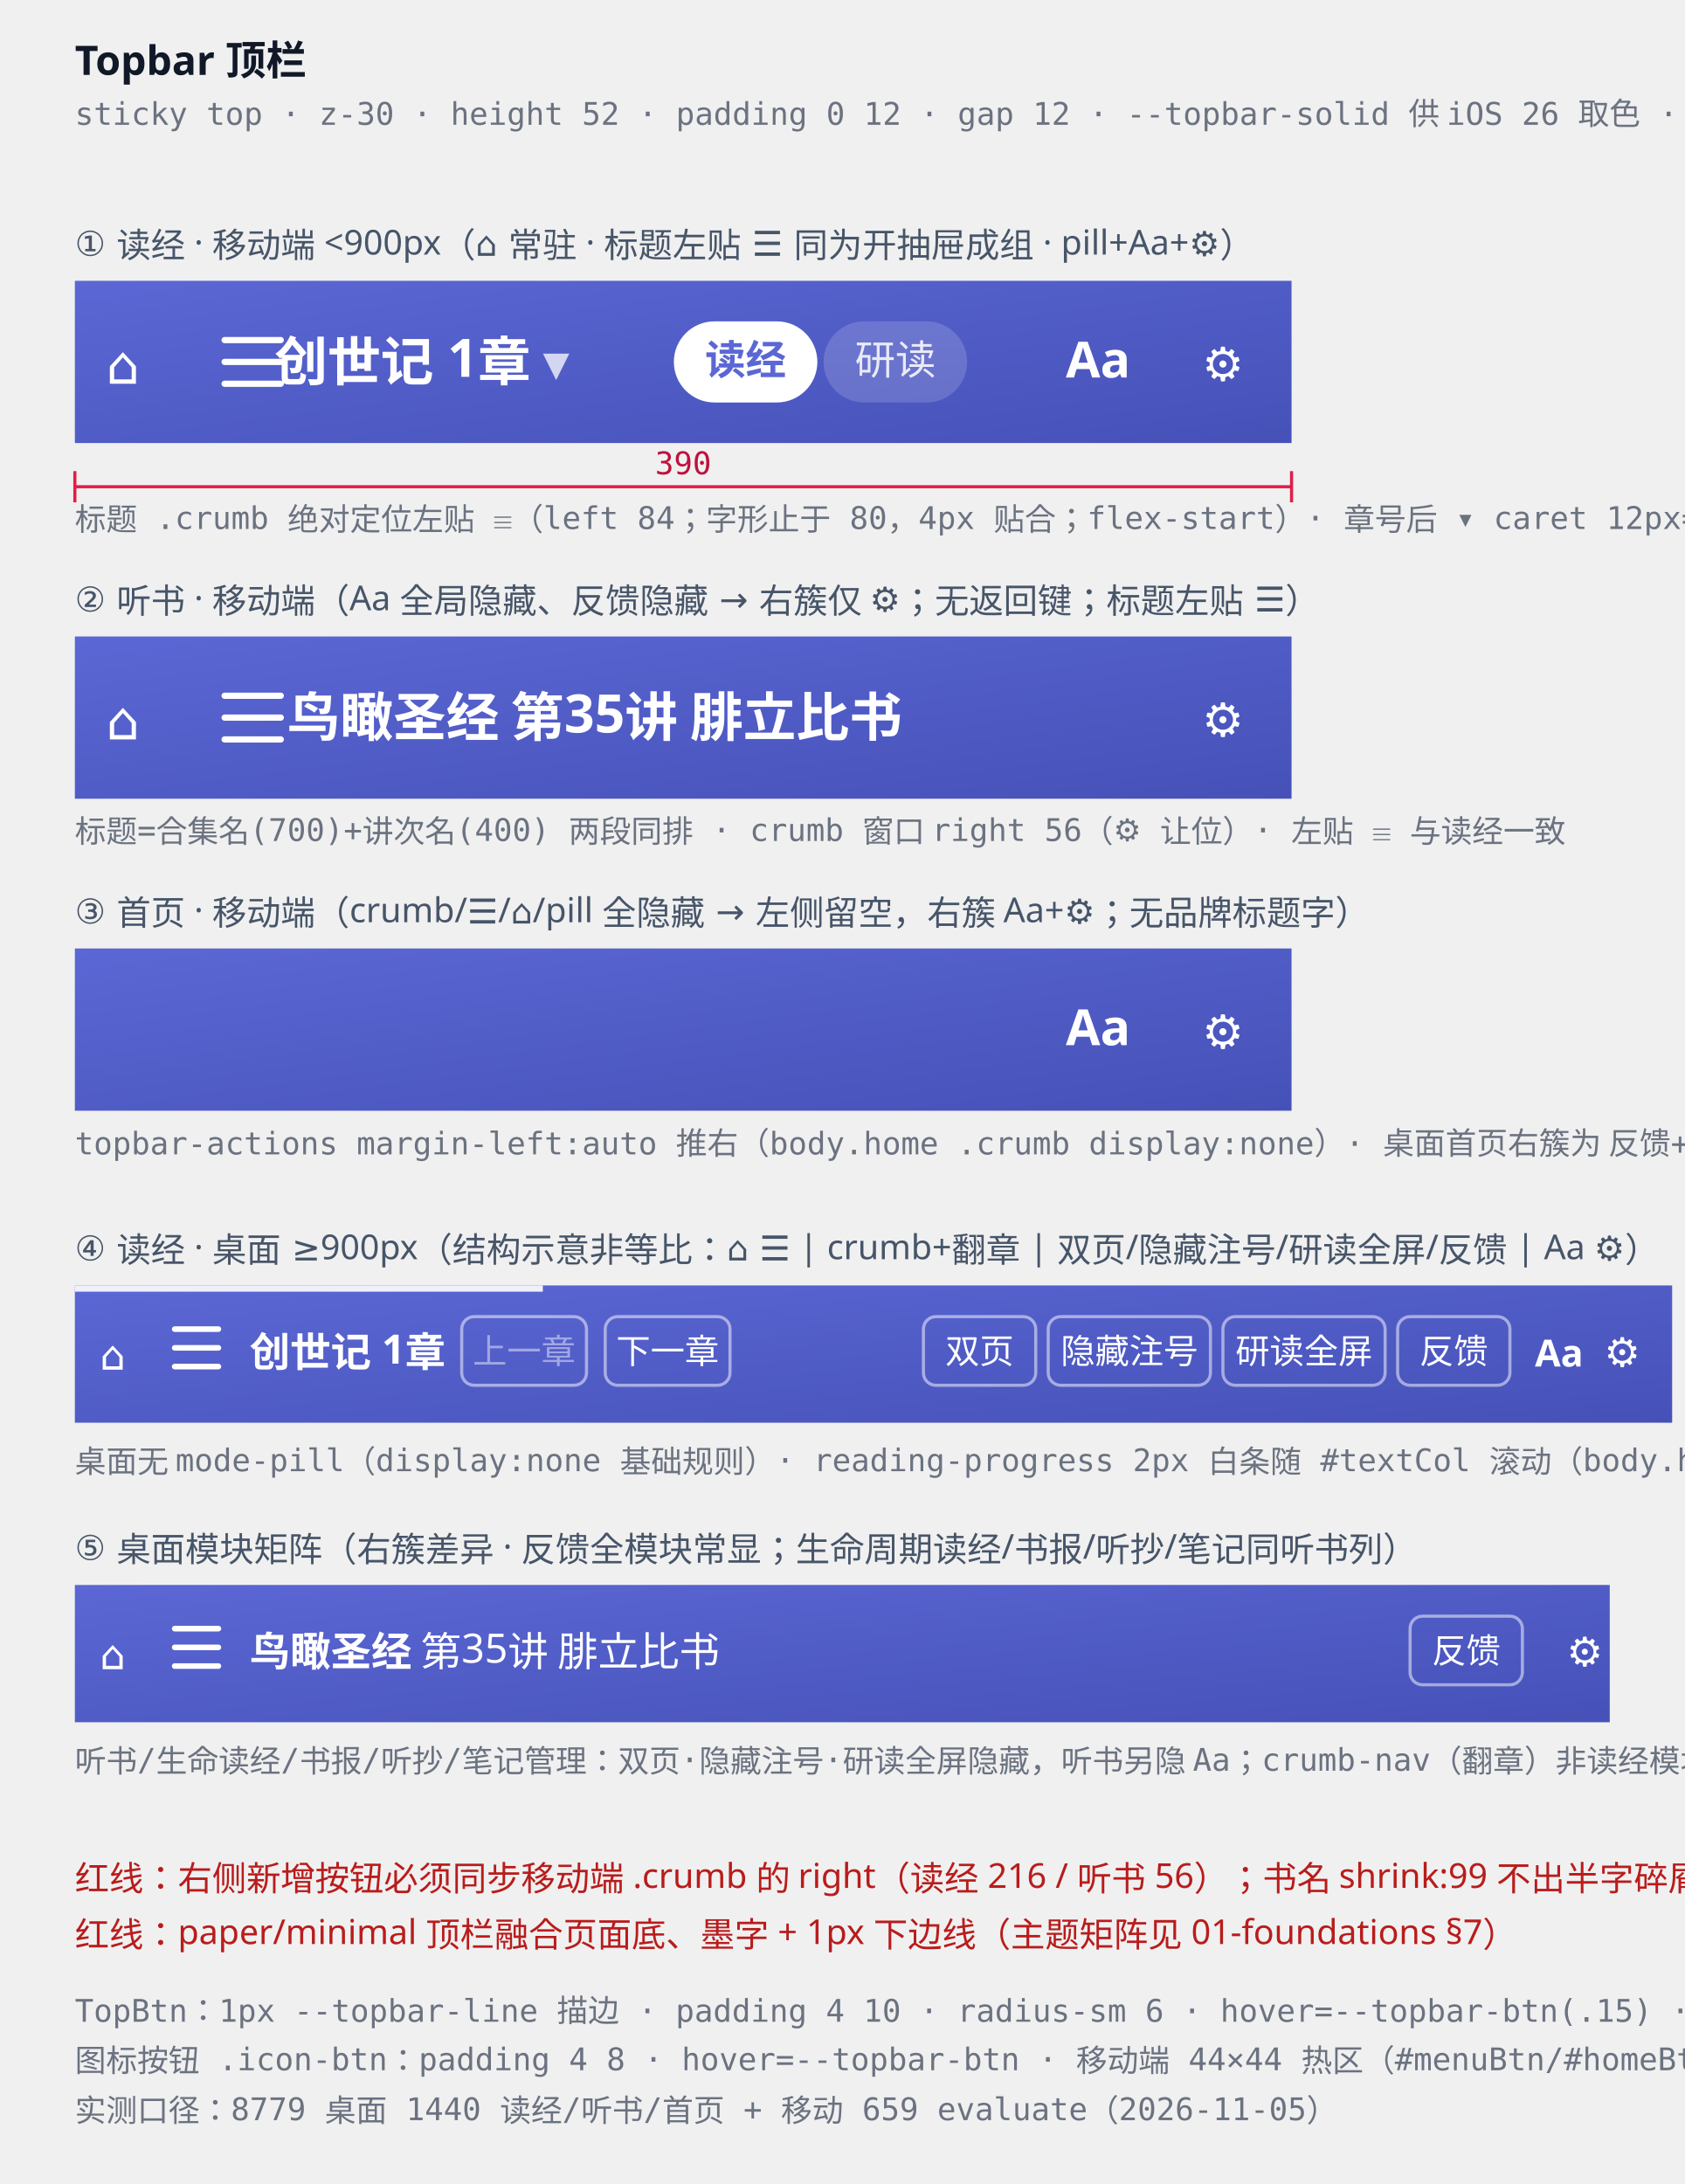
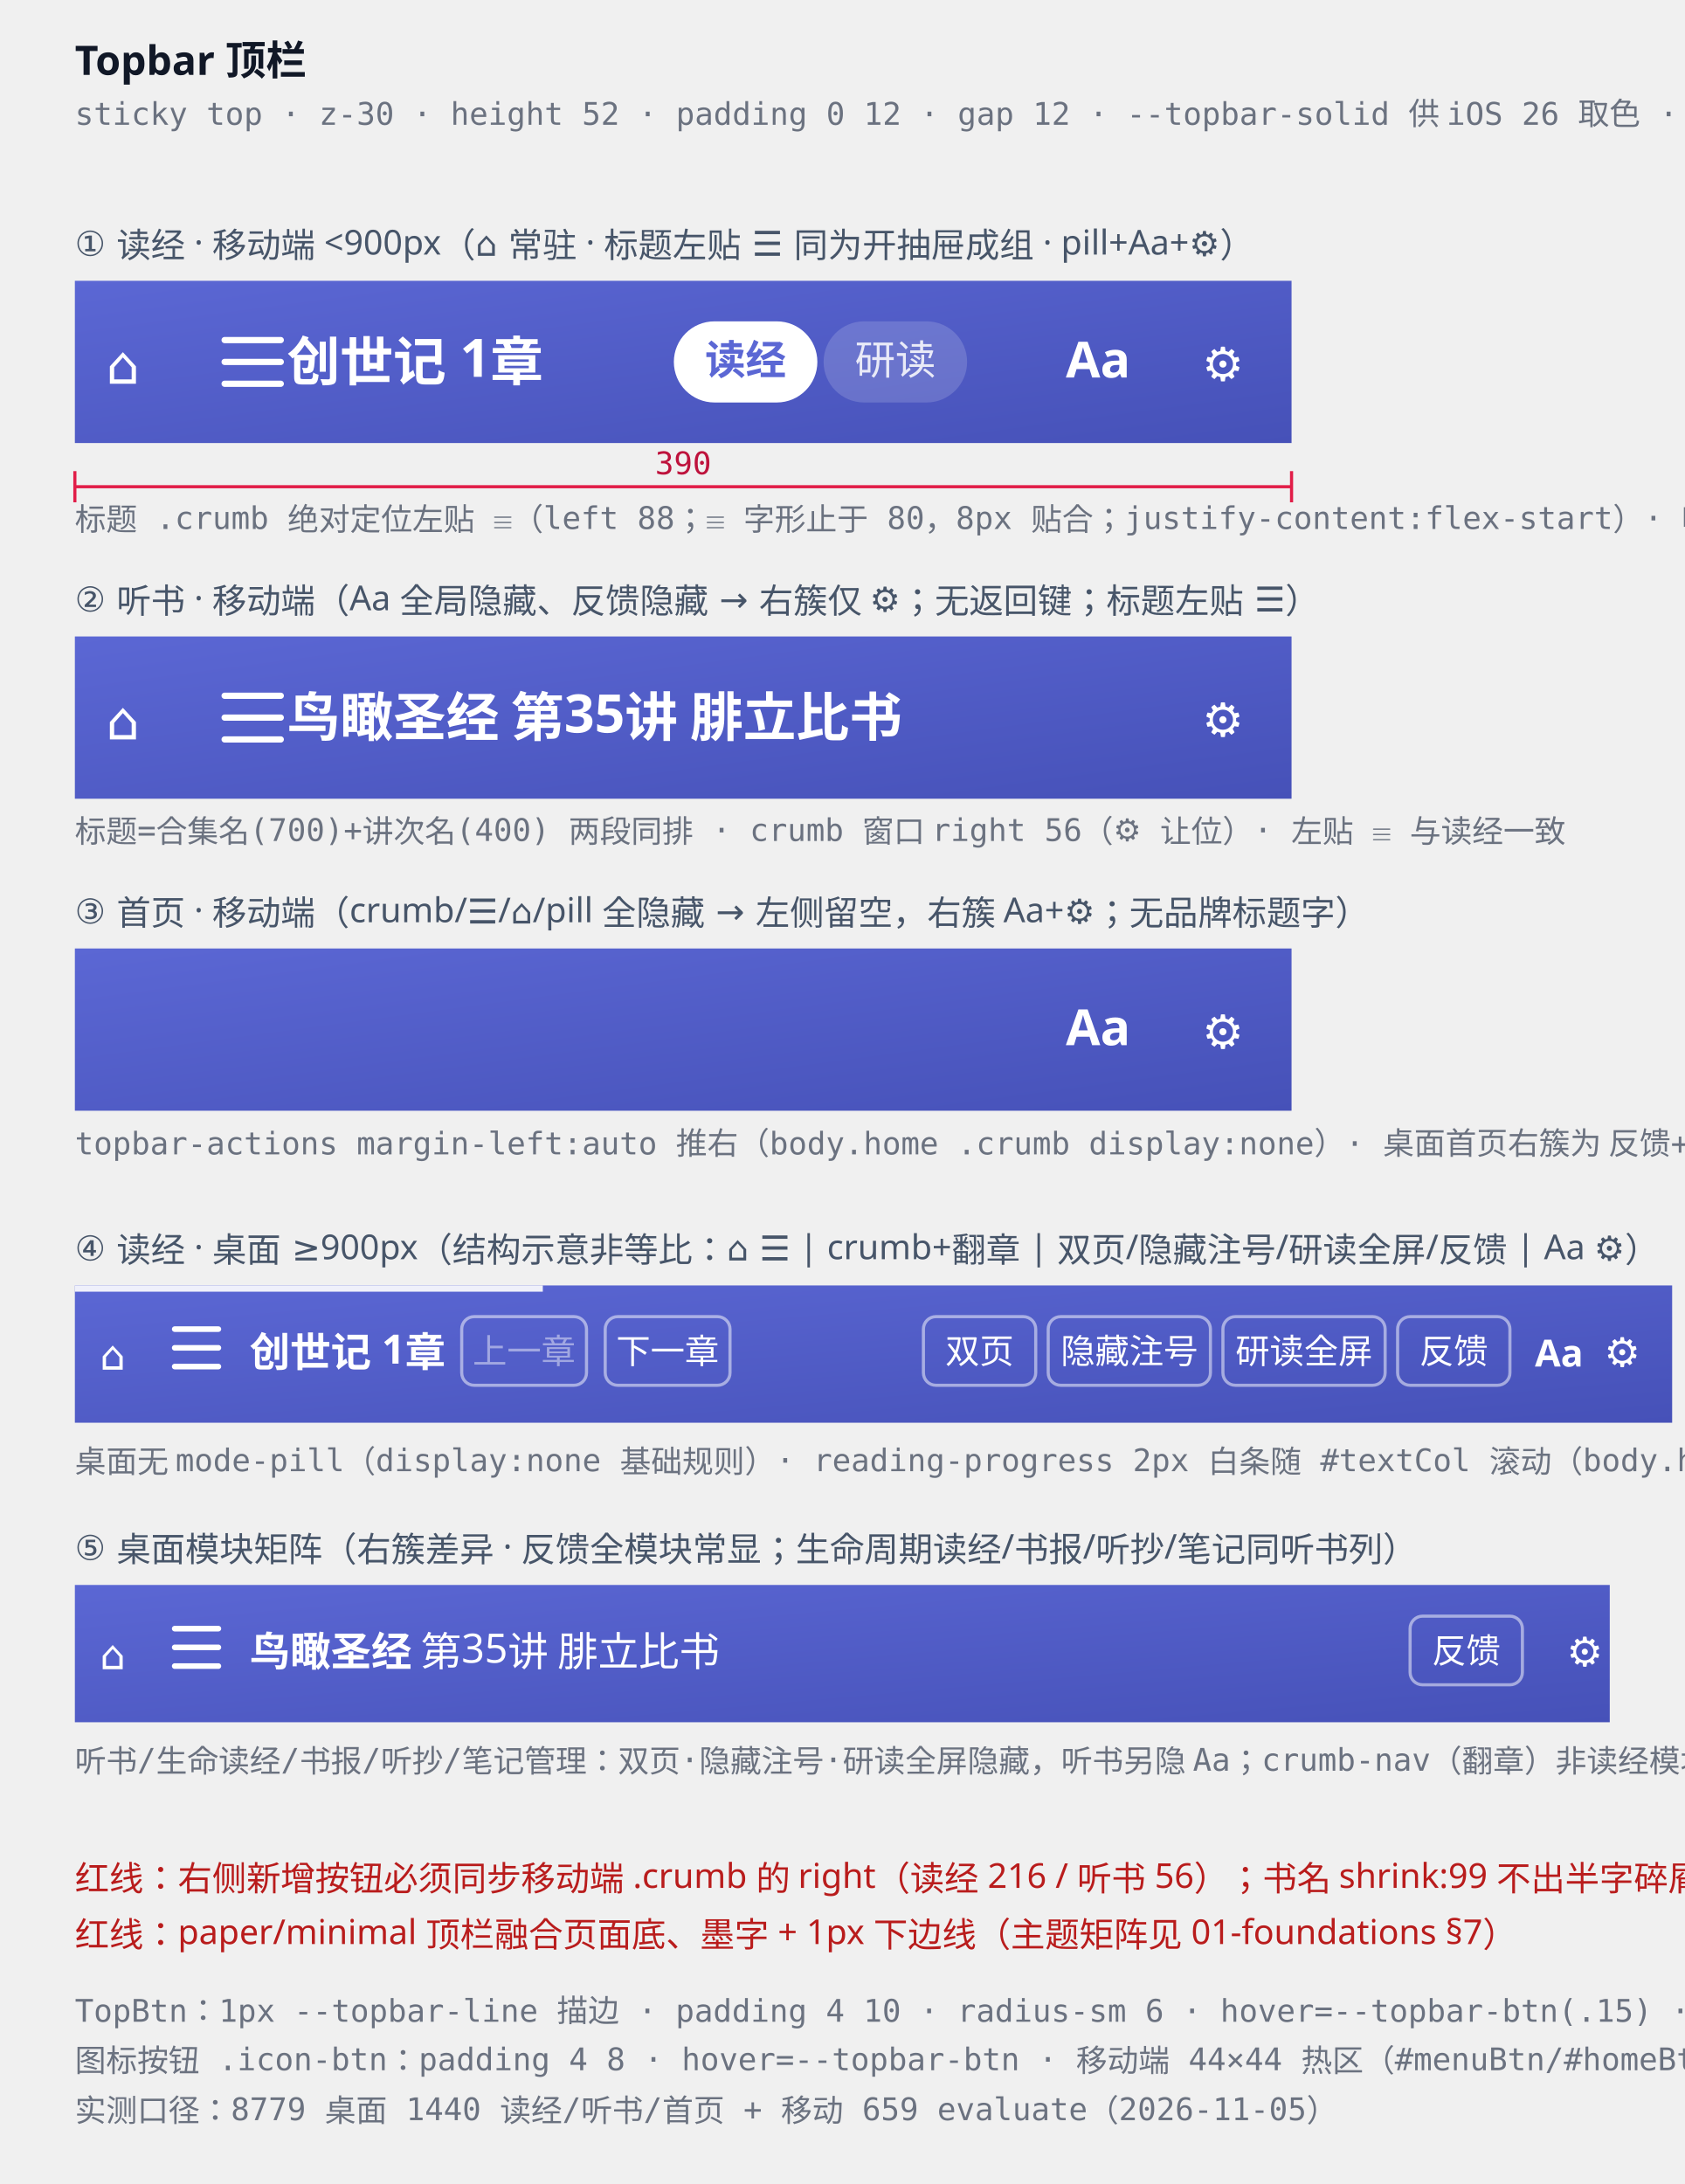
<svg xmlns="http://www.w3.org/2000/svg" width="540" height="700" viewBox="0 0 540 700">
  <defs>
    <linearGradient id="tg" x1="0" y1="0" x2="1" y2="1">
      <stop offset="0" stop-color="#5B67D4" />
      <stop offset="1" stop-color="#4651B8" />
    </linearGradient>
  </defs>
  <style>
    .t{font-family:'PingFang SC','Microsoft YaHei','Noto Sans SC',sans-serif;}
    .m{font-family:Consolas,Menlo,monospace;font-size:10px;fill:#be123c;}
    .dim{stroke:#e11d48;stroke-width:1;fill:none;}
    .cap{font-family:'PingFang SC',sans-serif;font-size:11px;fill:#475569;}
    .nt{font-family:Consolas,Menlo,monospace;font-size:10px;fill:#6b7280;}
    .rl{font-family:'PingFang SC',sans-serif;font-size:11px;fill:#b91c1c;}
    .hd{font-family:'PingFang SC',sans-serif;font-size:13px;font-weight:700;fill:#111827;}
    .tb{fill:url(#tg);}
    .w{fill:#fff;}
  </style>
  <text class="hd" x="24" y="24">Topbar 顶栏</text>
  <text class="nt" x="24" y="40">sticky top · z-30 · height 52 · padding 0 12 · gap 12 · --topbar-solid 供 iOS 26 取色 · 2026-11-05 按 8779 实测重绘（桌面+移动双口径）</text>
  <g id="v1-reading-mobile">
    <text class="cap" x="24" y="82">① 读经 · 移动端 &lt;900px（⌂ 常驻 · 标题左贴 ☰ 同为开抽屉成组 · pill+Aa+⚙️）</text>
    <rect class="tb" x="24" y="90" width="390" height="52" />
    <text class="t" x="34" y="123" font-size="17" fill="#fff">⌂</text>
    <path d="M72 109h18M72 116h18M72 123h18" stroke="#fff" stroke-width="2" stroke-linecap="round" fill="none" />
-     <text class="t" x="88" y="122" font-size="17" font-weight="600" fill="#fff">创世记 1章 <tspan fill="rgba(255,255,255,.75)">▾</tspan>
-     </text>
+     <text class="t" x="92" y="122" font-size="17" font-weight="600" fill="#fff">创世记 1章</text>
    <rect x="216" y="103" width="46" height="26" rx="13" fill="#fff" />
    <text class="t" x="239" y="120" font-size="13" font-weight="700" fill="#5B67D4" text-anchor="middle">读经</text>
    <rect x="264" y="103" width="46" height="26" rx="13" fill="rgba(255,255,255,.16)" />
    <text class="t" x="287" y="120" font-size="13" fill="rgba(255,255,255,.85)" text-anchor="middle">研读</text>
    <text class="t" x="352" y="121" font-size="16" font-weight="600" fill="#fff" text-anchor="middle">Aa</text>
    <text class="t" x="392" y="122" font-size="15" fill="#fff" text-anchor="middle">⚙️</text>
    <g class="dim">
      <line x1="24" y1="156" x2="414" y2="156" />
      <line x1="24" y1="151" x2="24" y2="161" />
      <line x1="414" y1="151" x2="414" y2="161" />
    </g>
    <text class="m" x="219" y="152" text-anchor="middle">390</text>
-     <text class="nt" x="24" y="170">标题 .crumb 绝对定位左贴 ☰（left 84；字形止于 80，4px 贴合；flex-start）· 章号后 ▾ caret 12px=选择器提示（仅移动端）· 右边界 202（右簇实测起点 178）· 听书同款左贴（right 56）· mode-pill 仅此口径显示</text>
+     <text class="nt" x="24" y="170">标题 .crumb 绝对定位左贴 ☰（left 88；☰ 字形止于 80，8px 贴合；justify-content:flex-start）· 听书同款左贴（right 56）· mode-pill 仅此口径显示</text>
  </g>
  <g id="v2-audio-mobile">
    <text class="cap" x="24" y="196">② 听书 · 移动端（Aa 全局隐藏、反馈隐藏 → 右簇仅 ⚙️；无返回键；标题左贴 ☰）</text>
    <rect class="tb" x="24" y="204" width="390" height="52" />
    <text class="t" x="34" y="237" font-size="17" fill="#fff">⌂</text>
    <path d="M72 223h18M72 230h18M72 237h18" stroke="#fff" stroke-width="2" stroke-linecap="round" fill="none" />
    <text class="t" x="92" y="236" font-size="17" font-weight="600" fill="#fff">
      <tspan font-weight="700">鸟瞰圣经</tspan> 第35讲 腓立比书</text>
    <text class="t" x="392" y="236" font-size="15" fill="#fff" text-anchor="middle">⚙️</text>
    <text class="nt" x="24" y="270">标题=合集名(700)+讲次名(400) 两段同排 · crumb 窗口 right 56（⚙️ 让位）· 左贴 ☰ 与读经一致</text>
  </g>
  <g id="v3-home-mobile">
    <text class="cap" x="24" y="296">③ 首页 · 移动端（crumb/☰/⌂/pill 全隐藏 → 左侧留空，右簇 Aa+⚙️；无品牌标题字）</text>
    <rect class="tb" x="24" y="304" width="390" height="52" />
    <text class="t" x="352" y="335" font-size="16" font-weight="600" fill="#fff" text-anchor="middle">Aa</text>
    <text class="t" x="392" y="336" font-size="15" fill="#fff" text-anchor="middle">⚙️</text>
    <text class="nt" x="24" y="370">topbar-actions margin-left:auto 推右（body.home .crumb display:none）· 桌面首页右簇为 反馈+Aa+⚙️（反馈桌面常显）</text>
  </g>
  <g id="v4-reading-desktop">
    <text class="cap" x="24" y="404">④ 读经 · 桌面 ≥900px（结构示意非等比：⌂ ☰ | crumb+翻章 | 双页/隐藏注号/研读全屏/反馈 | Aa ⚙️）</text>
    <rect class="tb" x="24" y="412" width="512" height="44" />
    <rect x="24" y="412" width="150" height="2" fill="#fff" opacity=".9" />
    <text class="t" x="32" y="439" font-size="13" fill="#fff">⌂</text>
    <path d="M56 426h14M56 432h14M56 438h14" stroke="#fff" stroke-width="1.8" stroke-linecap="round" fill="none" />
    <text class="t" x="80" y="438" font-size="13" font-weight="600" fill="#fff">创世记 1章</text>
    <rect x="148" y="422" width="40" height="22" rx="4" stroke="rgba(255,255,255,.5)" fill="none" />
    <text class="t" x="168" y="437" font-size="11" fill="#fff" opacity=".45" text-anchor="middle">上一章</text>
    <rect x="194" y="422" width="40" height="22" rx="4" stroke="rgba(255,255,255,.5)" fill="none" />
    <text class="t" x="214" y="437" font-size="11" fill="#fff" text-anchor="middle">下一章</text>
    <rect x="296" y="422" width="36" height="22" rx="4" stroke="rgba(255,255,255,.5)" fill="none" />
    <text class="t" x="314" y="437" font-size="11" fill="#fff" text-anchor="middle">双页</text>
    <rect x="336" y="422" width="52" height="22" rx="4" stroke="rgba(255,255,255,.5)" fill="none" />
    <text class="t" x="362" y="437" font-size="11" fill="#fff" text-anchor="middle">隐藏注号</text>
    <rect x="392" y="422" width="52" height="22" rx="4" stroke="rgba(255,255,255,.5)" fill="none" />
    <text class="t" x="418" y="437" font-size="11" fill="#fff" text-anchor="middle">研读全屏</text>
    <rect x="448" y="422" width="36" height="22" rx="4" stroke="rgba(255,255,255,.5)" fill="none" />
    <text class="t" x="466" y="437" font-size="11" fill="#fff" text-anchor="middle">反馈</text>
    <text class="t" x="486" y="438" font-size="12" font-weight="600" fill="#fff"> </text>
    <text class="t" x="492" y="438" font-size="12" font-weight="600" fill="#fff">Aa</text>
    <text class="t" x="520" y="438" font-size="13" fill="#fff" text-anchor="middle">⚙️</text>
    <text class="nt" x="24" y="472">桌面无 mode-pill（display:none 基础规则）· reading-progress 2px 白条随 #textCol 滚动（body.home 隐藏）· ⌂/☰/⚙ 为 Lucide 内联 SVG（house/menu/cog，2026-11-05 起）</text>
  </g>
  <g id="v5-modules-desktop">
    <text class="cap" x="24" y="500">⑤ 桌面模块矩阵（右簇差异 · 反馈全模块常显；生命周期读经/书报/听抄/笔记同听书列）</text>
    <rect class="tb" x="24" y="508" width="492" height="44" />
    <text class="t" x="32" y="535" font-size="13" fill="#fff">⌂</text>
    <path d="M56 522h14M56 528h14M56 534h14" stroke="#fff" stroke-width="1.8" stroke-linecap="round" fill="none" />
    <text class="t" x="80" y="534" font-size="13" fill="#fff">
      <tspan font-weight="700">鸟瞰圣经</tspan> 第35讲 腓立比书</text>
    <rect x="452" y="518" width="36" height="22" rx="4" stroke="rgba(255,255,255,.5)" fill="none" />
    <text class="t" x="470" y="533" font-size="11" fill="#fff" text-anchor="middle">反馈</text>
    <text class="t" x="508" y="534" font-size="13" fill="#fff" text-anchor="middle">⚙️</text>
    <text class="nt" x="24" y="568">听书/生命读经/书报/听抄/笔记管理：双页·隐藏注号·研读全屏隐藏，听书另隐 Aa；crumb-nav（翻章）非读经模块隐藏 · 无返回键元素（spec 旧稿 ‹ 为误画）</text>
  </g>
  <text class="rl" x="24" y="606">红线：右侧新增按钮必须同步移动端 .crumb 的 right（读经 216 / 听书 56）；书名 shrink:99 不出半字碎屑</text>
  <text class="rl" x="24" y="624">红线：paper/minimal 顶栏融合页面底、墨字 + 1px 下边线（主题矩阵见 01-foundations §7）</text>
  <text class="nt" x="24" y="648">TopBtn：1px --topbar-line 描边 · padding 4 10 · radius-sm 6 · hover=--topbar-btn(.15) · active=.25</text>
  <text class="nt" x="24" y="664">图标按钮 .icon-btn：padding 4 8 · hover=--topbar-btn · 移动端 44×44 热区（#menuBtn/#homeBtn margin-left -6）</text>
  <text class="nt" x="24" y="680">实测口径：8779 桌面 1440 读经/听书/首页 + 移动 659 evaluate（2026-11-05）</text>
</svg>
